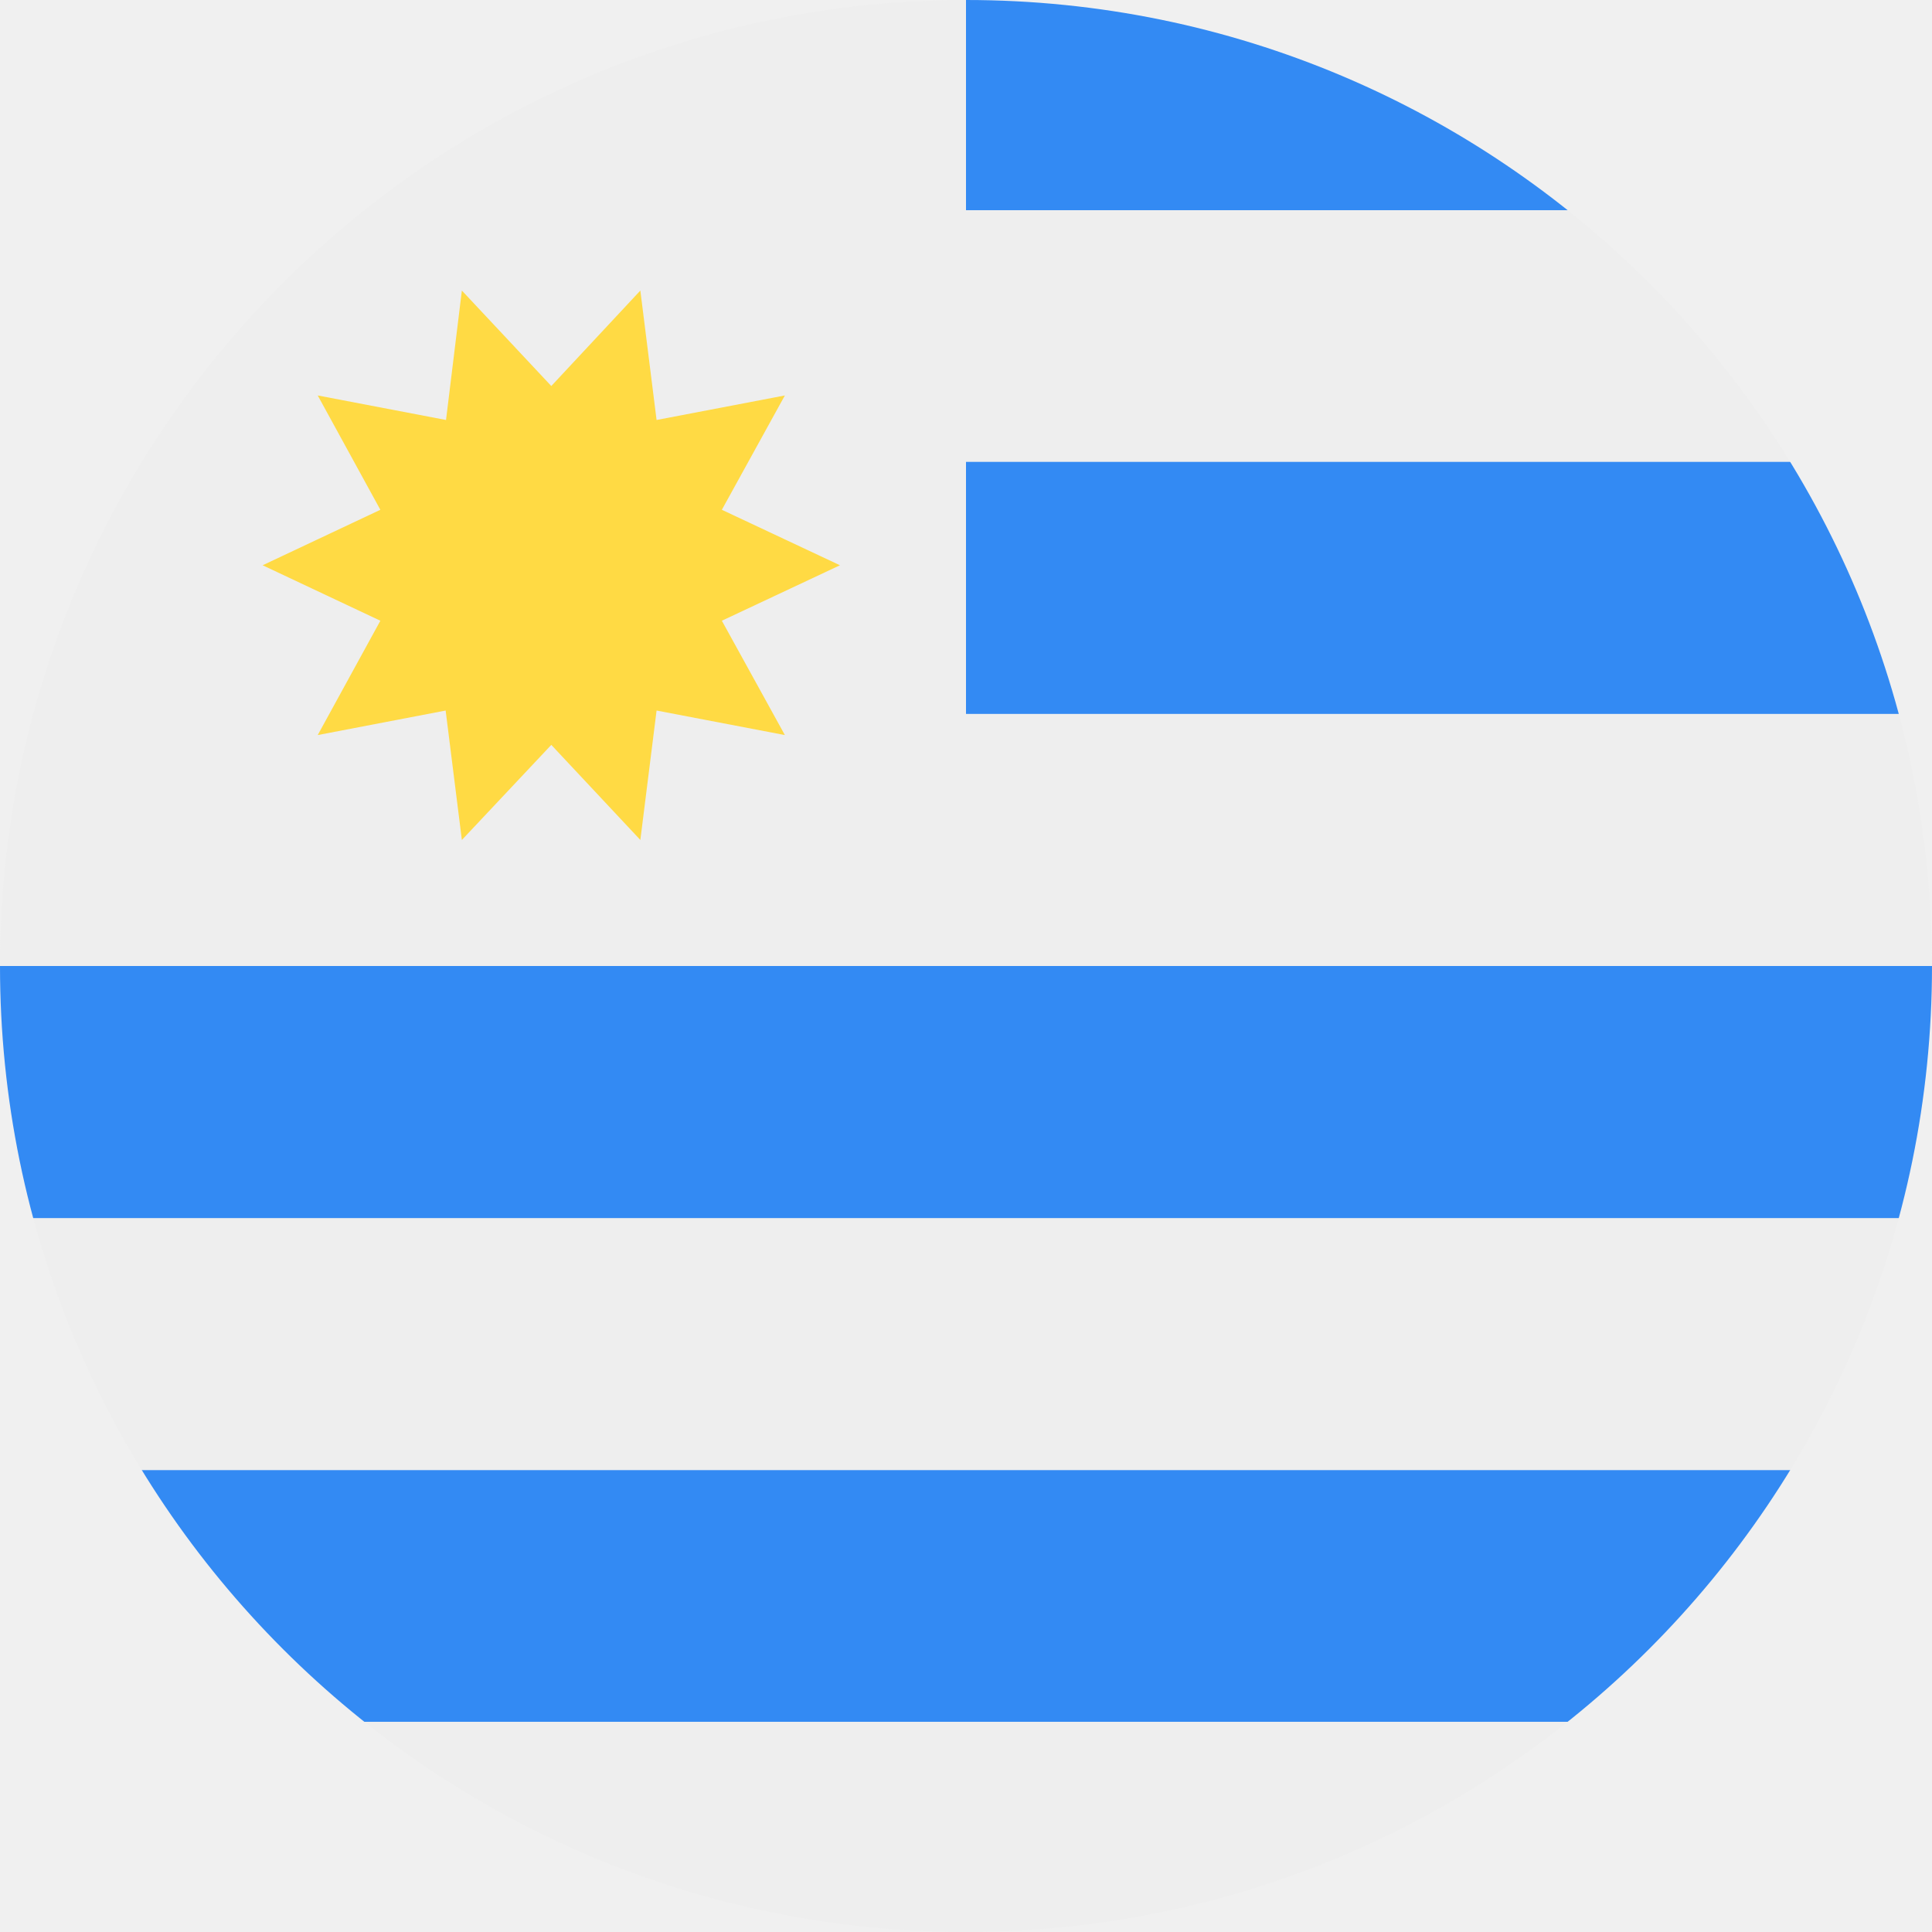
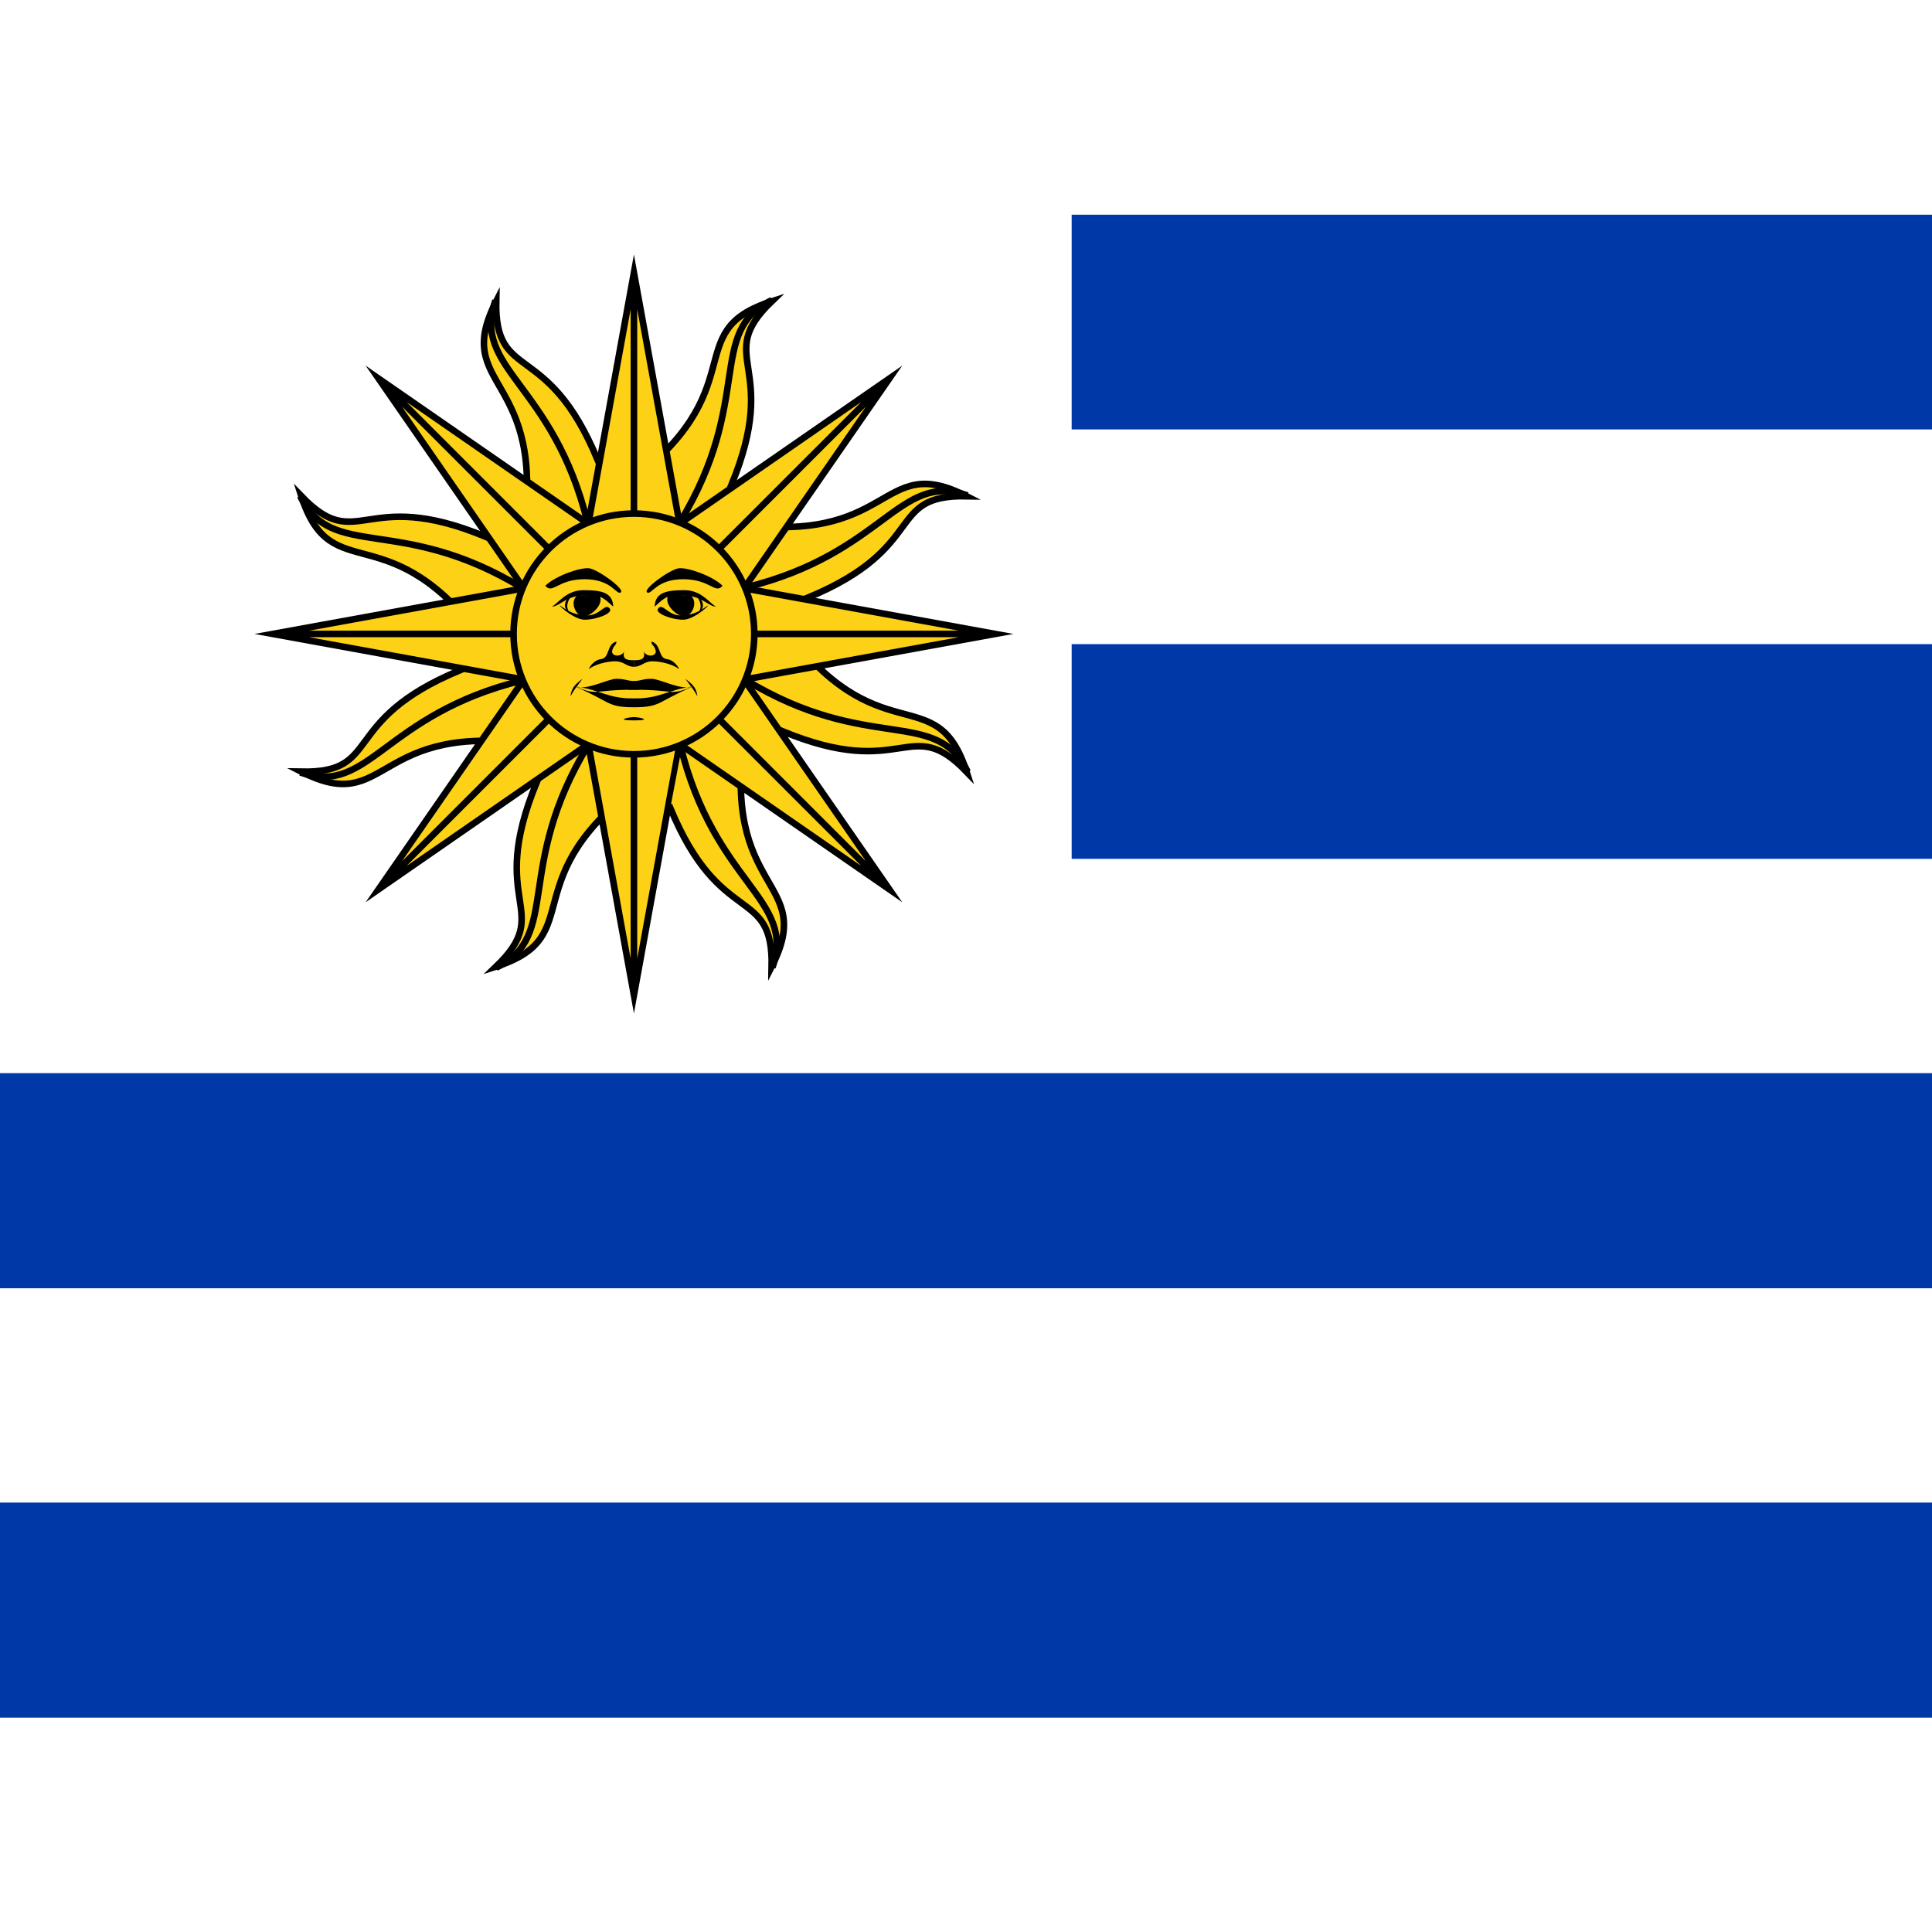
- <svg xmlns="http://www.w3.org/2000/svg" width="512" height="512" viewBox="0 0 512 512">
-   <mask id="a">
-     <circle cx="256" cy="256" r="256" fill="#fff" />
-   </mask>
-   <g mask="url(#a)">
-     <path fill="#338af3" d="M0 256 256 0h256v55.7l-20.7 34.5 20.7 32.2v66.8l-21.2 32.7L512 256v66.8l-24 31.7 24 35.1v66.7l-259.1 28.3L0 456.3v-66.7l27.1-33.3L0 322.8z" />
-     <path fill="#eee" d="M256 256h256v-66.8H236.9zm-19.1-133.6H512V55.7H236.9zM512 512v-55.7H0V512zM0 389.6h512v-66.8H0z" />
-     <path fill="#eee" d="M0 0h256v256H0z" />
-     <path fill="#ffda44" d="m222.6 149.8-31.3 14.7 16.7 30.3-34-6.5-4.3 34.3-23.6-25.2-23.7 25.2-4.3-34.3-33.9 6.5 16.6-30.3-31.2-14.7 31.2-14.7-16.6-30.3 34 6.5 4.2-34.3 23.7 25.3L169.7 77l4.3 34.3 34-6.5-16.7 30.3z" />
+ <svg xmlns="http://www.w3.org/2000/svg" xmlns:xlink="http://www.w3.org/1999/xlink" width="512" height="512" id="flag-icons-uy" viewBox="0 0 512 512">
+   <path fill="#fff" d="M0 0h512v512H0z" />
+   <path fill="#0038a8" d="M284 56.9h228v56.9H284zm0 113.8h228v56.9H284zM0 284.4h512v57H0zm0 113.8h512v57H0z" />
+   <g fill="#fcd116" stroke="#000" stroke-miterlimit="20" stroke-width=".6" transform="translate(168 168)scale(2.9)">
+     <g id="uy-c">
+       <g id="uy-b">
+         <g id="uy-a">
+           <path stroke-linecap="square" d="m-2 8.9 3 4.5c-12.4 9-4.9 14.2-13.6 17 5.4-5.2-.9-5.7 3.7-16.8" />
+           <path fill="none" d="M-4.2 10.2c-6.8 11.2-2.4 17.4-8.4 20.3" />
+           <path d="M0 0h6L0 33-6 0h6v33" />
+         </g>
+         <use xlink:href="#uy-a" width="100%" height="100%" transform="rotate(45)" />
+       </g>
+       <use xlink:href="#uy-b" width="100%" height="100%" transform="rotate(90)" />
+     </g>
+     <use xlink:href="#uy-c" width="100%" height="100%" transform="scale(-1)" />
+     <circle r="11" />
+   </g>
+   <g transform="translate(168 168)scale(.29)">
+     <g id="uy-d">
+       <path d="M81-44c-7 8-11-6-36-6S16-35 12-38s21-21 29-22 31 7 40 16m-29 9c7 6 1 19-6 19S26-28 32-36" />
+       <path d="M19-26c1-12 11-14 27-14s23 12 29 15c-7 0-13-10-29-10s-16 0-27 10m3 2c4-6 9 6 20 6s17-3 24-8-10 12-21 12-26-6-23-10" />
+       <path d="M56-17c13-7 5-17 0-19 2 2 10 12 0 19M0 43c6 0 8-2 16-2s27 11 38 7c-23 9-14 3-54 3h-5m63 6c-4-7-3-5-11-16 8 6 10 9 11 16M0 67c25 0 21-5 54-19-24 3-29 11-54 11h-5m5-29c7 0 9-5 17-5s19 3 24 7c1 1-3-8-11-9S25 9 16 7c0 4 3 3 4 9 0 5-9 5-11 0 2 8-4 8-9 8" />
+     </g>
+     <use xlink:href="#uy-d" width="100%" height="100%" transform="scale(-1 1)" />
+     <path d="M0 76c-5 0-18 3 0 3s5-3 0-3" />
  </g>
</svg>
